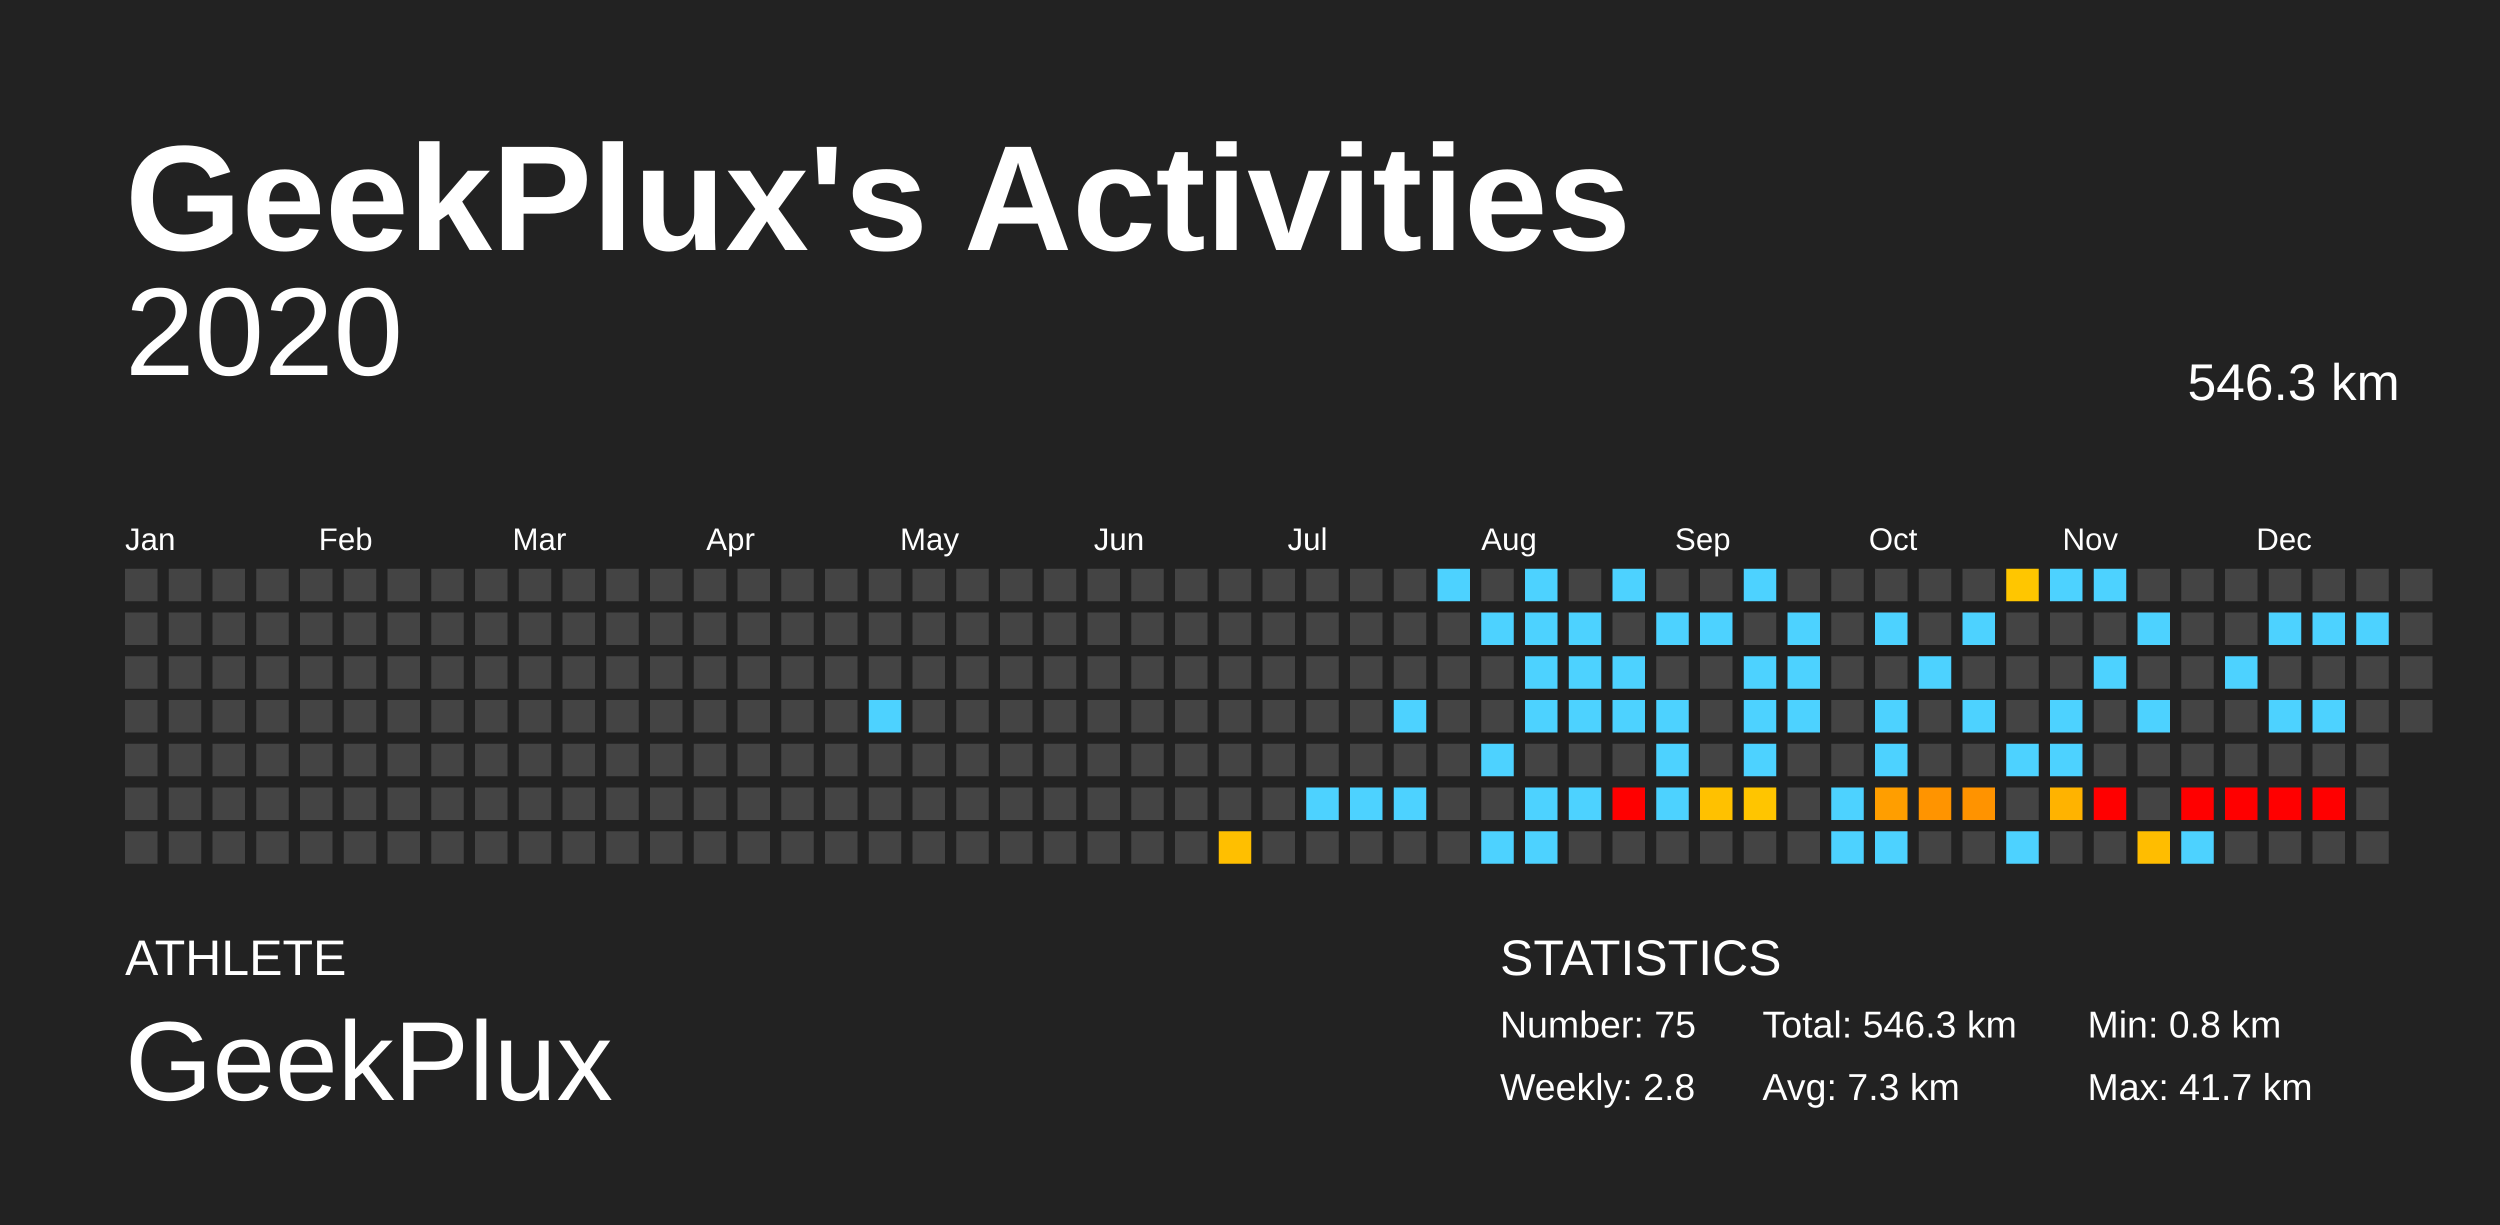
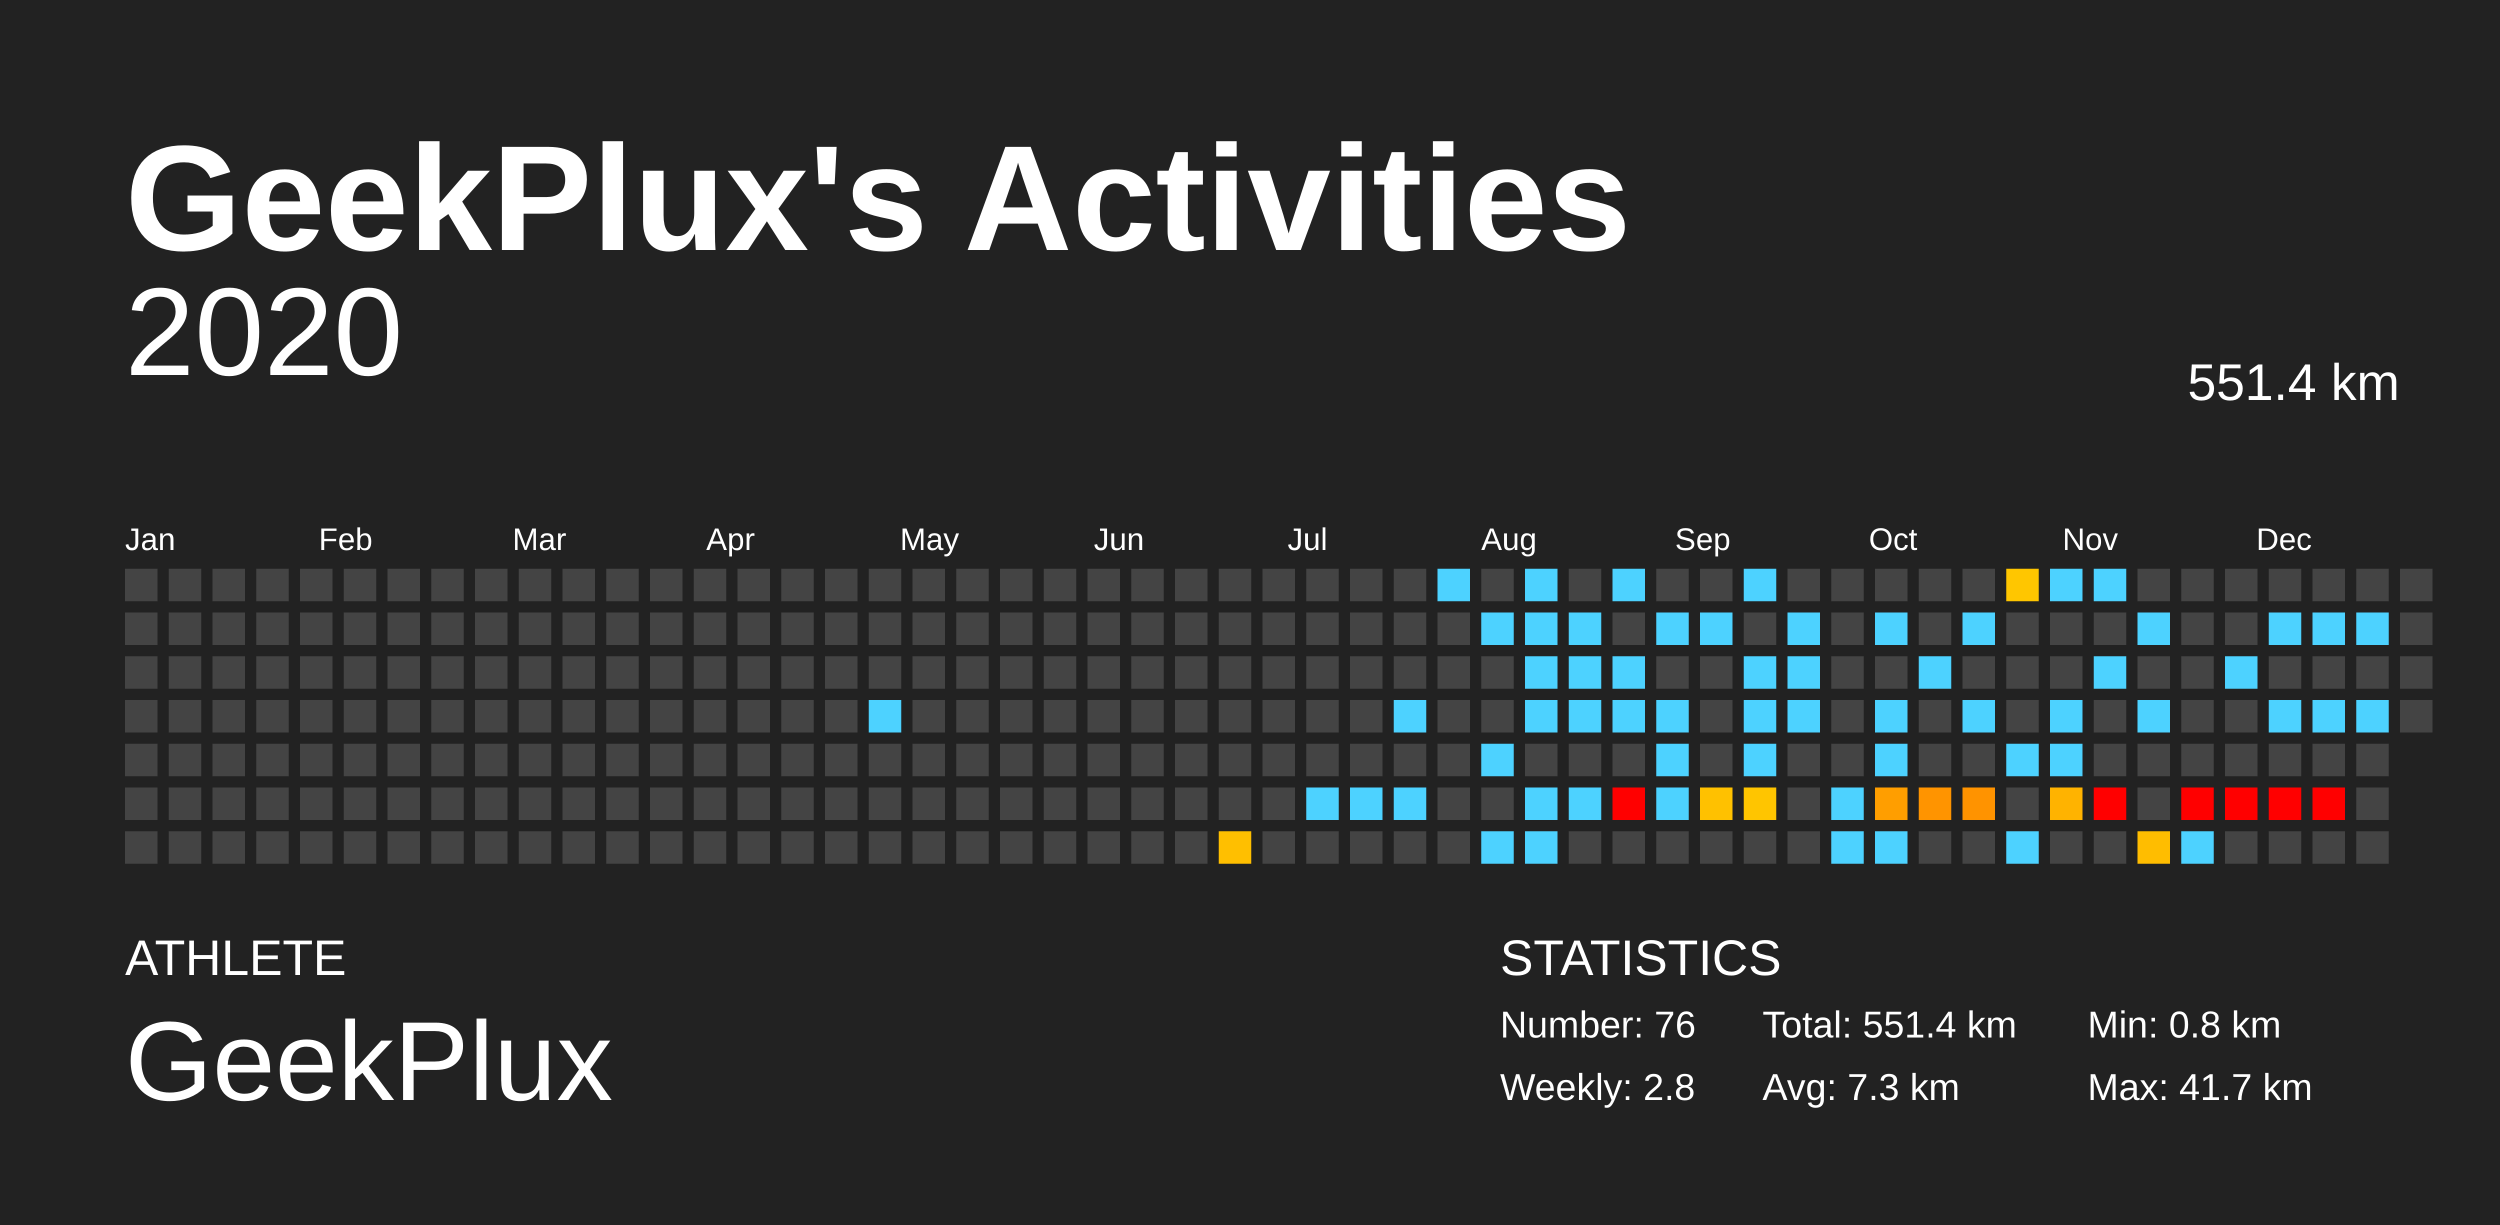
<svg xmlns="http://www.w3.org/2000/svg" baseProfile="full" height="98mm" version="1.1" viewBox="0,0,200,98" width="200mm">
  <defs />
  <rect fill="#222222" height="98" width="200" x="0" y="0" />
  <text fill="#FFFFFF" style="font-size:12px; font-family:Arial; font-weight:bold;" x="10" y="20">GeekPlux's Activities</text>
  <text fill="#FFFFFF" style="font-size:4px; font-family:Arial" x="10" y="78">ATHLETE</text>
  <text fill="#FFFFFF" style="font-size:9px; font-family:Arial" x="10" y="88">GeekPlux</text>
  <text fill="#FFFFFF" style="font-size:4px; font-family:Arial" x="120" y="78">STATISTICS</text>
-   <text fill="#FFFFFF" style="font-size:3px; font-family:Arial" x="120" y="83">Number: 75</text>
+   <text fill="#FFFFFF" style="font-size:3px; font-family:Arial" x="120" y="83">Number: 76</text>
  <text fill="#FFFFFF" style="font-size:3px; font-family:Arial" x="120" y="88">Weekly: 2.8</text>
-   <text fill="#FFFFFF" style="font-size:3px; font-family:Arial" x="141" y="83">Total: 546.3 km</text>
+   <text fill="#FFFFFF" style="font-size:3px; font-family:Arial" x="141" y="83">Total: 551.4 km</text>
  <text fill="#FFFFFF" style="font-size:3px; font-family:Arial" x="141" y="88">Avg: 7.3 km</text>
  <text fill="#FFFFFF" style="font-size:3px; font-family:Arial" x="167" y="83">Min: 0.8 km</text>
  <text fill="#FFFFFF" style="font-size:3px; font-family:Arial" x="167" y="88">Max: 41.7 km</text>
  <text alignment-baseline="hanging" fill="#FFFFFF" style="font-size:10.0px; font-family:Arial;" x="10" y="30">2020</text>
-   <text alignment-baseline="hanging" fill="#FFFFFF" style="font-size:4.125px; font-family:Arial;" x="175" y="32">546.3 km</text>
+   <text alignment-baseline="hanging" fill="#FFFFFF" style="font-size:4.125px; font-family:Arial;" x="175" y="32">551.4 km</text>
  <text fill="#FFFFFF" style="font-size:2.5px; font-family:Arial" x="10.0" y="44">Jan</text>
  <text fill="#FFFFFF" style="font-size:2.5px; font-family:Arial" x="25.5" y="44">Feb</text>
  <text fill="#FFFFFF" style="font-size:2.5px; font-family:Arial" x="41.0" y="44">Mar</text>
  <text fill="#FFFFFF" style="font-size:2.5px; font-family:Arial" x="56.5" y="44">Apr</text>
  <text fill="#FFFFFF" style="font-size:2.5px; font-family:Arial" x="72.0" y="44">May</text>
  <text fill="#FFFFFF" style="font-size:2.5px; font-family:Arial" x="87.5" y="44">Jun</text>
  <text fill="#FFFFFF" style="font-size:2.5px; font-family:Arial" x="103.0" y="44">Jul</text>
  <text fill="#FFFFFF" style="font-size:2.5px; font-family:Arial" x="118.5" y="44">Aug</text>
  <text fill="#FFFFFF" style="font-size:2.5px; font-family:Arial" x="134.0" y="44">Sep</text>
  <text fill="#FFFFFF" style="font-size:2.5px; font-family:Arial" x="149.5" y="44">Oct</text>
  <text fill="#FFFFFF" style="font-size:2.5px; font-family:Arial" x="165.0" y="44">Nov</text>
  <text fill="#FFFFFF" style="font-size:2.5px; font-family:Arial" x="180.5" y="44">Dec</text>
  <rect fill="#444444" height="2.6" width="2.6" x="10.0" y="45.5" />
  <rect fill="#444444" height="2.6" width="2.6" x="10.0" y="49.0" />
  <rect fill="#444444" height="2.6" width="2.6" x="10.0" y="52.5" />
  <rect fill="#444444" height="2.6" width="2.6" x="10.0" y="56.0" />
  <rect fill="#444444" height="2.6" width="2.6" x="10.0" y="59.5" />
  <rect fill="#444444" height="2.6" width="2.6" x="10.0" y="63.0" />
  <rect fill="#444444" height="2.6" width="2.6" x="10.0" y="66.5" />
  <rect fill="#444444" height="2.6" width="2.6" x="13.5" y="45.5" />
  <rect fill="#444444" height="2.6" width="2.6" x="13.5" y="49.0" />
  <rect fill="#444444" height="2.6" width="2.6" x="13.5" y="52.5" />
  <rect fill="#444444" height="2.6" width="2.6" x="13.5" y="56.0" />
  <rect fill="#444444" height="2.6" width="2.6" x="13.5" y="59.5" />
  <rect fill="#444444" height="2.6" width="2.6" x="13.5" y="63.0" />
  <rect fill="#444444" height="2.6" width="2.6" x="13.5" y="66.5" />
  <rect fill="#444444" height="2.6" width="2.6" x="17.0" y="45.5" />
  <rect fill="#444444" height="2.6" width="2.6" x="17.0" y="49.0" />
  <rect fill="#444444" height="2.6" width="2.6" x="17.0" y="52.5" />
  <rect fill="#444444" height="2.6" width="2.6" x="17.0" y="56.0" />
  <rect fill="#444444" height="2.6" width="2.6" x="17.0" y="59.5" />
  <rect fill="#444444" height="2.6" width="2.6" x="17.0" y="63.0" />
  <rect fill="#444444" height="2.6" width="2.6" x="17.0" y="66.5" />
  <rect fill="#444444" height="2.6" width="2.6" x="20.5" y="45.5" />
  <rect fill="#444444" height="2.6" width="2.6" x="20.5" y="49.0" />
  <rect fill="#444444" height="2.6" width="2.6" x="20.5" y="52.5" />
  <rect fill="#444444" height="2.6" width="2.6" x="20.5" y="56.0" />
  <rect fill="#444444" height="2.6" width="2.6" x="20.5" y="59.5" />
  <rect fill="#444444" height="2.6" width="2.6" x="20.5" y="63.0" />
  <rect fill="#444444" height="2.6" width="2.6" x="20.5" y="66.5" />
  <rect fill="#444444" height="2.6" width="2.6" x="24.0" y="45.5" />
  <rect fill="#444444" height="2.6" width="2.6" x="24.0" y="49.0" />
  <rect fill="#444444" height="2.6" width="2.6" x="24.0" y="52.5" />
  <rect fill="#444444" height="2.6" width="2.6" x="24.0" y="56.0" />
  <rect fill="#444444" height="2.6" width="2.6" x="24.0" y="59.5" />
  <rect fill="#444444" height="2.6" width="2.6" x="24.0" y="63.0" />
  <rect fill="#444444" height="2.6" width="2.6" x="24.0" y="66.5" />
  <rect fill="#444444" height="2.6" width="2.6" x="27.5" y="45.5" />
  <rect fill="#444444" height="2.6" width="2.6" x="27.5" y="49.0" />
  <rect fill="#444444" height="2.6" width="2.6" x="27.5" y="52.5" />
  <rect fill="#444444" height="2.6" width="2.6" x="27.5" y="56.0" />
  <rect fill="#444444" height="2.6" width="2.6" x="27.5" y="59.5" />
  <rect fill="#444444" height="2.6" width="2.6" x="27.5" y="63.0" />
  <rect fill="#444444" height="2.6" width="2.6" x="27.5" y="66.5" />
  <rect fill="#444444" height="2.6" width="2.6" x="31.0" y="45.5" />
  <rect fill="#444444" height="2.6" width="2.6" x="31.0" y="49.0" />
  <rect fill="#444444" height="2.6" width="2.6" x="31.0" y="52.5" />
  <rect fill="#444444" height="2.6" width="2.6" x="31.0" y="56.0" />
  <rect fill="#444444" height="2.6" width="2.6" x="31.0" y="59.5" />
  <rect fill="#444444" height="2.6" width="2.6" x="31.0" y="63.0" />
  <rect fill="#444444" height="2.6" width="2.6" x="31.0" y="66.5" />
  <rect fill="#444444" height="2.6" width="2.6" x="34.5" y="45.5" />
  <rect fill="#444444" height="2.6" width="2.6" x="34.5" y="49.0" />
  <rect fill="#444444" height="2.6" width="2.6" x="34.5" y="52.5" />
  <rect fill="#444444" height="2.6" width="2.6" x="34.5" y="56.0" />
  <rect fill="#444444" height="2.6" width="2.6" x="34.5" y="59.5" />
  <rect fill="#444444" height="2.6" width="2.6" x="34.5" y="63.0" />
  <rect fill="#444444" height="2.6" width="2.6" x="34.5" y="66.5" />
  <rect fill="#444444" height="2.6" width="2.6" x="38.0" y="45.5" />
  <rect fill="#444444" height="2.6" width="2.6" x="38.0" y="49.0" />
  <rect fill="#444444" height="2.6" width="2.6" x="38.0" y="52.5" />
  <rect fill="#444444" height="2.6" width="2.6" x="38.0" y="56.0" />
  <rect fill="#444444" height="2.6" width="2.6" x="38.0" y="59.5" />
  <rect fill="#444444" height="2.6" width="2.6" x="38.0" y="63.0" />
  <rect fill="#444444" height="2.6" width="2.6" x="38.0" y="66.5" />
  <rect fill="#444444" height="2.6" width="2.6" x="41.5" y="45.5" />
  <rect fill="#444444" height="2.6" width="2.6" x="41.5" y="49.0" />
  <rect fill="#444444" height="2.6" width="2.6" x="41.5" y="52.5" />
  <rect fill="#444444" height="2.6" width="2.6" x="41.5" y="56.0" />
  <rect fill="#444444" height="2.6" width="2.6" x="41.5" y="59.5" />
  <rect fill="#444444" height="2.6" width="2.6" x="41.5" y="63.0" />
  <rect fill="#444444" height="2.6" width="2.6" x="41.5" y="66.5" />
  <rect fill="#444444" height="2.6" width="2.6" x="45.0" y="45.5" />
  <rect fill="#444444" height="2.6" width="2.6" x="45.0" y="49.0" />
  <rect fill="#444444" height="2.6" width="2.6" x="45.0" y="52.5" />
  <rect fill="#444444" height="2.6" width="2.6" x="45.0" y="56.0" />
  <rect fill="#444444" height="2.6" width="2.6" x="45.0" y="59.5" />
  <rect fill="#444444" height="2.6" width="2.6" x="45.0" y="63.0" />
  <rect fill="#444444" height="2.6" width="2.6" x="45.0" y="66.5" />
  <rect fill="#444444" height="2.6" width="2.6" x="48.5" y="45.5" />
  <rect fill="#444444" height="2.6" width="2.6" x="48.5" y="49.0" />
  <rect fill="#444444" height="2.6" width="2.6" x="48.5" y="52.5" />
  <rect fill="#444444" height="2.6" width="2.6" x="48.5" y="56.0" />
  <rect fill="#444444" height="2.6" width="2.6" x="48.5" y="59.5" />
  <rect fill="#444444" height="2.6" width="2.6" x="48.5" y="63.0" />
  <rect fill="#444444" height="2.6" width="2.6" x="48.5" y="66.5" />
  <rect fill="#444444" height="2.6" width="2.6" x="52.0" y="45.5" />
  <rect fill="#444444" height="2.6" width="2.6" x="52.0" y="49.0" />
  <rect fill="#444444" height="2.6" width="2.6" x="52.0" y="52.5" />
  <rect fill="#444444" height="2.6" width="2.6" x="52.0" y="56.0" />
  <rect fill="#444444" height="2.6" width="2.6" x="52.0" y="59.5" />
  <rect fill="#444444" height="2.6" width="2.6" x="52.0" y="63.0" />
  <rect fill="#444444" height="2.6" width="2.6" x="52.0" y="66.5" />
  <rect fill="#444444" height="2.6" width="2.6" x="55.5" y="45.5" />
  <rect fill="#444444" height="2.6" width="2.6" x="55.5" y="49.0" />
  <rect fill="#444444" height="2.6" width="2.6" x="55.5" y="52.5" />
  <rect fill="#444444" height="2.6" width="2.6" x="55.5" y="56.0" />
  <rect fill="#444444" height="2.6" width="2.6" x="55.5" y="59.5" />
  <rect fill="#444444" height="2.6" width="2.6" x="55.5" y="63.0" />
  <rect fill="#444444" height="2.6" width="2.6" x="55.5" y="66.5" />
  <rect fill="#444444" height="2.6" width="2.6" x="59.0" y="45.5" />
  <rect fill="#444444" height="2.6" width="2.6" x="59.0" y="49.0" />
  <rect fill="#444444" height="2.6" width="2.6" x="59.0" y="52.5" />
  <rect fill="#444444" height="2.6" width="2.6" x="59.0" y="56.0" />
  <rect fill="#444444" height="2.6" width="2.6" x="59.0" y="59.5" />
  <rect fill="#444444" height="2.6" width="2.6" x="59.0" y="63.0" />
  <rect fill="#444444" height="2.6" width="2.6" x="59.0" y="66.5" />
  <rect fill="#444444" height="2.6" width="2.6" x="62.5" y="45.5" />
  <rect fill="#444444" height="2.6" width="2.6" x="62.5" y="49.0" />
  <rect fill="#444444" height="2.6" width="2.6" x="62.5" y="52.5" />
  <rect fill="#444444" height="2.6" width="2.6" x="62.5" y="56.0" />
  <rect fill="#444444" height="2.6" width="2.6" x="62.5" y="59.5" />
  <rect fill="#444444" height="2.6" width="2.6" x="62.5" y="63.0" />
  <rect fill="#444444" height="2.6" width="2.6" x="62.5" y="66.5" />
  <rect fill="#444444" height="2.6" width="2.6" x="66.0" y="45.5" />
  <rect fill="#444444" height="2.6" width="2.6" x="66.0" y="49.0" />
  <rect fill="#444444" height="2.6" width="2.6" x="66.0" y="52.5" />
  <rect fill="#444444" height="2.6" width="2.6" x="66.0" y="56.0" />
  <rect fill="#444444" height="2.6" width="2.6" x="66.0" y="59.5" />
  <rect fill="#444444" height="2.6" width="2.6" x="66.0" y="63.0" />
  <rect fill="#444444" height="2.6" width="2.6" x="66.0" y="66.5" />
  <rect fill="#444444" height="2.6" width="2.6" x="69.5" y="45.5" />
  <rect fill="#444444" height="2.6" width="2.6" x="69.5" y="49.0" />
  <rect fill="#444444" height="2.6" width="2.6" x="69.5" y="52.5" />
  <rect fill="#4dd2ff" height="2.6" width="2.6" x="69.5" y="56.0" />
  <rect fill="#444444" height="2.6" width="2.6" x="69.5" y="59.5" />
  <rect fill="#444444" height="2.6" width="2.6" x="69.5" y="63.0" />
  <rect fill="#444444" height="2.6" width="2.6" x="69.5" y="66.5" />
  <rect fill="#444444" height="2.6" width="2.6" x="73.0" y="45.5" />
  <rect fill="#444444" height="2.6" width="2.6" x="73.0" y="49.0" />
  <rect fill="#444444" height="2.6" width="2.6" x="73.0" y="52.5" />
  <rect fill="#444444" height="2.6" width="2.6" x="73.0" y="56.0" />
  <rect fill="#444444" height="2.6" width="2.6" x="73.0" y="59.5" />
  <rect fill="#444444" height="2.6" width="2.6" x="73.0" y="63.0" />
  <rect fill="#444444" height="2.6" width="2.6" x="73.0" y="66.5" />
  <rect fill="#444444" height="2.6" width="2.6" x="76.5" y="45.5" />
  <rect fill="#444444" height="2.6" width="2.6" x="76.5" y="49.0" />
  <rect fill="#444444" height="2.6" width="2.6" x="76.5" y="52.5" />
  <rect fill="#444444" height="2.6" width="2.6" x="76.5" y="56.0" />
  <rect fill="#444444" height="2.6" width="2.6" x="76.5" y="59.5" />
  <rect fill="#444444" height="2.6" width="2.6" x="76.5" y="63.0" />
  <rect fill="#444444" height="2.6" width="2.6" x="76.5" y="66.5" />
  <rect fill="#444444" height="2.6" width="2.6" x="80.0" y="45.5" />
  <rect fill="#444444" height="2.6" width="2.6" x="80.0" y="49.0" />
  <rect fill="#444444" height="2.6" width="2.6" x="80.0" y="52.5" />
  <rect fill="#444444" height="2.6" width="2.6" x="80.0" y="56.0" />
  <rect fill="#444444" height="2.6" width="2.6" x="80.0" y="59.5" />
  <rect fill="#444444" height="2.6" width="2.6" x="80.0" y="63.0" />
  <rect fill="#444444" height="2.6" width="2.6" x="80.0" y="66.5" />
  <rect fill="#444444" height="2.6" width="2.6" x="83.5" y="45.5" />
  <rect fill="#444444" height="2.6" width="2.6" x="83.5" y="49.0" />
  <rect fill="#444444" height="2.6" width="2.6" x="83.5" y="52.5" />
  <rect fill="#444444" height="2.6" width="2.6" x="83.5" y="56.0" />
  <rect fill="#444444" height="2.6" width="2.6" x="83.5" y="59.5" />
  <rect fill="#444444" height="2.6" width="2.6" x="83.5" y="63.0" />
  <rect fill="#444444" height="2.6" width="2.6" x="83.5" y="66.5" />
  <rect fill="#444444" height="2.6" width="2.6" x="87.0" y="45.5" />
  <rect fill="#444444" height="2.6" width="2.6" x="87.0" y="49.0" />
  <rect fill="#444444" height="2.6" width="2.6" x="87.0" y="52.5" />
  <rect fill="#444444" height="2.6" width="2.6" x="87.0" y="56.0" />
  <rect fill="#444444" height="2.6" width="2.6" x="87.0" y="59.5" />
  <rect fill="#444444" height="2.6" width="2.6" x="87.0" y="63.0" />
  <rect fill="#444444" height="2.6" width="2.6" x="87.0" y="66.5" />
  <rect fill="#444444" height="2.6" width="2.6" x="90.5" y="45.5" />
  <rect fill="#444444" height="2.6" width="2.6" x="90.5" y="49.0" />
  <rect fill="#444444" height="2.6" width="2.6" x="90.5" y="52.5" />
  <rect fill="#444444" height="2.6" width="2.6" x="90.5" y="56.0" />
  <rect fill="#444444" height="2.6" width="2.6" x="90.5" y="59.5" />
  <rect fill="#444444" height="2.6" width="2.6" x="90.5" y="63.0" />
  <rect fill="#444444" height="2.6" width="2.6" x="90.5" y="66.5" />
  <rect fill="#444444" height="2.6" width="2.6" x="94.0" y="45.5" />
  <rect fill="#444444" height="2.6" width="2.6" x="94.0" y="49.0" />
  <rect fill="#444444" height="2.6" width="2.6" x="94.0" y="52.5" />
  <rect fill="#444444" height="2.6" width="2.6" x="94.0" y="56.0" />
  <rect fill="#444444" height="2.6" width="2.6" x="94.0" y="59.5" />
  <rect fill="#444444" height="2.6" width="2.6" x="94.0" y="63.0" />
  <rect fill="#444444" height="2.6" width="2.6" x="94.0" y="66.5" />
  <rect fill="#444444" height="2.6" width="2.6" x="97.5" y="45.5" />
  <rect fill="#444444" height="2.6" width="2.6" x="97.5" y="49.0" />
  <rect fill="#444444" height="2.6" width="2.6" x="97.5" y="52.5" />
  <rect fill="#444444" height="2.6" width="2.6" x="97.5" y="56.0" />
  <rect fill="#444444" height="2.6" width="2.6" x="97.5" y="59.5" />
  <rect fill="#444444" height="2.6" width="2.6" x="97.5" y="63.0" />
  <rect fill="#ffbf00" height="2.6" width="2.6" x="97.5" y="66.5" />
  <rect fill="#444444" height="2.6" width="2.6" x="101.0" y="45.5" />
  <rect fill="#444444" height="2.6" width="2.6" x="101.0" y="49.0" />
  <rect fill="#444444" height="2.6" width="2.6" x="101.0" y="52.5" />
  <rect fill="#444444" height="2.6" width="2.6" x="101.0" y="56.0" />
  <rect fill="#444444" height="2.6" width="2.6" x="101.0" y="59.5" />
  <rect fill="#444444" height="2.6" width="2.6" x="101.0" y="63.0" />
  <rect fill="#444444" height="2.6" width="2.6" x="101.0" y="66.5" />
  <rect fill="#444444" height="2.6" width="2.6" x="104.5" y="45.5" />
  <rect fill="#444444" height="2.6" width="2.6" x="104.5" y="49.0" />
  <rect fill="#444444" height="2.6" width="2.6" x="104.5" y="52.5" />
  <rect fill="#444444" height="2.6" width="2.6" x="104.5" y="56.0" />
  <rect fill="#444444" height="2.6" width="2.6" x="104.5" y="59.5" />
  <rect fill="#4dd2ff" height="2.6" width="2.6" x="104.5" y="63.0" />
  <rect fill="#444444" height="2.6" width="2.6" x="104.5" y="66.5" />
  <rect fill="#444444" height="2.6" width="2.6" x="108.0" y="45.5" />
  <rect fill="#444444" height="2.6" width="2.6" x="108.0" y="49.0" />
  <rect fill="#444444" height="2.6" width="2.6" x="108.0" y="52.5" />
  <rect fill="#444444" height="2.6" width="2.6" x="108.0" y="56.0" />
  <rect fill="#444444" height="2.6" width="2.6" x="108.0" y="59.5" />
  <rect fill="#4dd2ff" height="2.6" width="2.6" x="108.0" y="63.0" />
  <rect fill="#444444" height="2.6" width="2.6" x="108.0" y="66.5" />
  <rect fill="#444444" height="2.6" width="2.6" x="111.5" y="45.5" />
  <rect fill="#444444" height="2.6" width="2.6" x="111.5" y="49.0" />
  <rect fill="#444444" height="2.6" width="2.6" x="111.5" y="52.5" />
  <rect fill="#4dd2ff" height="2.6" width="2.6" x="111.5" y="56.0" />
  <rect fill="#444444" height="2.6" width="2.6" x="111.5" y="59.5" />
  <rect fill="#4dd2ff" height="2.6" width="2.6" x="111.5" y="63.0" />
  <rect fill="#444444" height="2.6" width="2.6" x="111.5" y="66.5" />
  <rect fill="#4dd2ff" height="2.6" width="2.6" x="115.0" y="45.5" />
  <rect fill="#444444" height="2.6" width="2.6" x="115.0" y="49.0" />
  <rect fill="#444444" height="2.6" width="2.6" x="115.0" y="52.5" />
  <rect fill="#444444" height="2.6" width="2.6" x="115.0" y="56.0" />
  <rect fill="#444444" height="2.6" width="2.6" x="115.0" y="59.5" />
  <rect fill="#444444" height="2.6" width="2.6" x="115.0" y="63.0" />
  <rect fill="#444444" height="2.6" width="2.6" x="115.0" y="66.5" />
  <rect fill="#444444" height="2.6" width="2.6" x="118.5" y="45.5" />
  <rect fill="#4dd2ff" height="2.6" width="2.6" x="118.5" y="49.0" />
  <rect fill="#444444" height="2.6" width="2.6" x="118.5" y="52.5" />
  <rect fill="#444444" height="2.6" width="2.6" x="118.5" y="56.0" />
  <rect fill="#4dd2ff" height="2.6" width="2.6" x="118.5" y="59.5" />
  <rect fill="#444444" height="2.6" width="2.6" x="118.5" y="63.0" />
  <rect fill="#4dd2ff" height="2.6" width="2.6" x="118.5" y="66.5" />
  <rect fill="#4dd2ff" height="2.6" width="2.6" x="122.0" y="45.5" />
  <rect fill="#4dd2ff" height="2.6" width="2.6" x="122.0" y="49.0" />
  <rect fill="#4dd2ff" height="2.6" width="2.6" x="122.0" y="52.5" />
  <rect fill="#4dd2ff" height="2.6" width="2.6" x="122.0" y="56.0" />
  <rect fill="#444444" height="2.6" width="2.6" x="122.0" y="59.5" />
  <rect fill="#4dd2ff" height="2.6" width="2.6" x="122.0" y="63.0" />
  <rect fill="#4dd2ff" height="2.6" width="2.6" x="122.0" y="66.5" />
  <rect fill="#444444" height="2.6" width="2.6" x="125.5" y="45.5" />
  <rect fill="#4dd2ff" height="2.6" width="2.6" x="125.5" y="49.0" />
  <rect fill="#4dd2ff" height="2.6" width="2.6" x="125.5" y="52.5" />
  <rect fill="#4dd2ff" height="2.6" width="2.6" x="125.5" y="56.0" />
  <rect fill="#444444" height="2.6" width="2.6" x="125.5" y="59.5" />
  <rect fill="#4dd2ff" height="2.6" width="2.6" x="125.5" y="63.0" />
  <rect fill="#444444" height="2.6" width="2.6" x="125.5" y="66.5" />
  <rect fill="#4dd2ff" height="2.6" width="2.6" x="129.0" y="45.5" />
  <rect fill="#444444" height="2.6" width="2.6" x="129.0" y="49.0" />
  <rect fill="#4dd2ff" height="2.6" width="2.6" x="129.0" y="52.5" />
  <rect fill="#4dd2ff" height="2.6" width="2.6" x="129.0" y="56.0" />
  <rect fill="#444444" height="2.6" width="2.6" x="129.0" y="59.5" />
  <rect fill="red" height="2.6" width="2.6" x="129.0" y="63.0" />
  <rect fill="#444444" height="2.6" width="2.6" x="129.0" y="66.5" />
  <rect fill="#444444" height="2.6" width="2.6" x="132.5" y="45.5" />
  <rect fill="#4dd2ff" height="2.6" width="2.6" x="132.5" y="49.0" />
  <rect fill="#444444" height="2.6" width="2.6" x="132.5" y="52.5" />
  <rect fill="#4dd2ff" height="2.6" width="2.6" x="132.5" y="56.0" />
  <rect fill="#4dd2ff" height="2.6" width="2.6" x="132.5" y="59.5" />
  <rect fill="#4dd2ff" height="2.6" width="2.6" x="132.5" y="63.0" />
  <rect fill="#444444" height="2.6" width="2.6" x="132.5" y="66.5" />
  <rect fill="#444444" height="2.6" width="2.6" x="136.0" y="45.5" />
  <rect fill="#4dd2ff" height="2.6" width="2.6" x="136.0" y="49.0" />
  <rect fill="#444444" height="2.6" width="2.6" x="136.0" y="52.5" />
  <rect fill="#444444" height="2.6" width="2.6" x="136.0" y="56.0" />
  <rect fill="#444444" height="2.6" width="2.6" x="136.0" y="59.5" />
  <rect fill="#ffc100" height="2.6" width="2.6" x="136.0" y="63.0" />
  <rect fill="#444444" height="2.6" width="2.6" x="136.0" y="66.5" />
  <rect fill="#4dd2ff" height="2.6" width="2.6" x="139.5" y="45.5" />
  <rect fill="#444444" height="2.6" width="2.6" x="139.5" y="49.0" />
  <rect fill="#4dd2ff" height="2.6" width="2.6" x="139.5" y="52.5" />
  <rect fill="#4dd2ff" height="2.6" width="2.6" x="139.5" y="56.0" />
  <rect fill="#4dd2ff" height="2.6" width="2.6" x="139.5" y="59.5" />
  <rect fill="#ffc500" height="2.6" width="2.6" x="139.5" y="63.0" />
  <rect fill="#444444" height="2.6" width="2.6" x="139.5" y="66.5" />
  <rect fill="#444444" height="2.6" width="2.6" x="143.0" y="45.5" />
  <rect fill="#4dd2ff" height="2.6" width="2.6" x="143.0" y="49.0" />
  <rect fill="#4dd2ff" height="2.6" width="2.6" x="143.0" y="52.5" />
  <rect fill="#4dd2ff" height="2.6" width="2.6" x="143.0" y="56.0" />
  <rect fill="#444444" height="2.6" width="2.6" x="143.0" y="59.5" />
  <rect fill="#444444" height="2.6" width="2.6" x="143.0" y="63.0" />
  <rect fill="#444444" height="2.6" width="2.6" x="143.0" y="66.5" />
  <rect fill="#444444" height="2.6" width="2.6" x="146.5" y="45.5" />
  <rect fill="#444444" height="2.6" width="2.6" x="146.5" y="49.0" />
  <rect fill="#444444" height="2.6" width="2.6" x="146.5" y="52.5" />
  <rect fill="#444444" height="2.6" width="2.6" x="146.5" y="56.0" />
  <rect fill="#444444" height="2.6" width="2.6" x="146.5" y="59.5" />
  <rect fill="#4dd2ff" height="2.6" width="2.6" x="146.5" y="63.0" />
  <rect fill="#4dd2ff" height="2.6" width="2.6" x="146.5" y="66.5" />
  <rect fill="#444444" height="2.6" width="2.6" x="150.0" y="45.5" />
  <rect fill="#4dd2ff" height="2.6" width="2.6" x="150.0" y="49.0" />
  <rect fill="#444444" height="2.6" width="2.6" x="150.0" y="52.5" />
  <rect fill="#4dd2ff" height="2.6" width="2.6" x="150.0" y="56.0" />
  <rect fill="#4dd2ff" height="2.6" width="2.6" x="150.0" y="59.5" />
  <rect fill="#ff9e00" height="2.6" width="2.6" x="150.0" y="63.0" />
  <rect fill="#4dd2ff" height="2.6" width="2.6" x="150.0" y="66.5" />
  <rect fill="#444444" height="2.6" width="2.6" x="153.5" y="45.5" />
  <rect fill="#444444" height="2.6" width="2.6" x="153.5" y="49.0" />
  <rect fill="#4dd2ff" height="2.6" width="2.6" x="153.5" y="52.5" />
  <rect fill="#444444" height="2.6" width="2.6" x="153.5" y="56.0" />
  <rect fill="#444444" height="2.6" width="2.6" x="153.5" y="59.5" />
  <rect fill="#ff9400" height="2.6" width="2.6" x="153.5" y="63.0" />
  <rect fill="#444444" height="2.6" width="2.6" x="153.5" y="66.5" />
  <rect fill="#444444" height="2.6" width="2.6" x="157.0" y="45.5" />
  <rect fill="#4dd2ff" height="2.6" width="2.6" x="157.0" y="49.0" />
  <rect fill="#444444" height="2.6" width="2.6" x="157.0" y="52.5" />
  <rect fill="#4dd2ff" height="2.6" width="2.6" x="157.0" y="56.0" />
  <rect fill="#444444" height="2.6" width="2.6" x="157.0" y="59.5" />
  <rect fill="#ff9300" height="2.6" width="2.6" x="157.0" y="63.0" />
  <rect fill="#444444" height="2.6" width="2.6" x="157.0" y="66.5" />
  <rect fill="#ffc600" height="2.6" width="2.6" x="160.5" y="45.5" />
  <rect fill="#444444" height="2.6" width="2.6" x="160.5" y="49.0" />
  <rect fill="#444444" height="2.6" width="2.6" x="160.5" y="52.5" />
  <rect fill="#444444" height="2.6" width="2.6" x="160.5" y="56.0" />
  <rect fill="#4dd2ff" height="2.6" width="2.6" x="160.5" y="59.5" />
  <rect fill="#444444" height="2.6" width="2.6" x="160.5" y="63.0" />
  <rect fill="#4dd2ff" height="2.6" width="2.6" x="160.5" y="66.5" />
  <rect fill="#4dd2ff" height="2.6" width="2.6" x="164.0" y="45.5" />
  <rect fill="#444444" height="2.6" width="2.6" x="164.0" y="49.0" />
  <rect fill="#444444" height="2.6" width="2.6" x="164.0" y="52.5" />
  <rect fill="#4dd2ff" height="2.6" width="2.6" x="164.0" y="56.0" />
  <rect fill="#4dd2ff" height="2.6" width="2.6" x="164.0" y="59.5" />
  <rect fill="#ffb300" height="2.6" width="2.6" x="164.0" y="63.0" />
  <rect fill="#444444" height="2.6" width="2.6" x="164.0" y="66.5" />
  <rect fill="#4dd2ff" height="2.6" width="2.6" x="167.5" y="45.5" />
  <rect fill="#444444" height="2.6" width="2.6" x="167.5" y="49.0" />
  <rect fill="#4dd2ff" height="2.6" width="2.6" x="167.5" y="52.5" />
  <rect fill="#444444" height="2.6" width="2.6" x="167.5" y="56.0" />
  <rect fill="#444444" height="2.6" width="2.6" x="167.5" y="59.5" />
  <rect fill="red" height="2.6" width="2.6" x="167.5" y="63.0" />
  <rect fill="#444444" height="2.6" width="2.6" x="167.5" y="66.5" />
  <rect fill="#444444" height="2.6" width="2.6" x="171.0" y="45.5" />
  <rect fill="#4dd2ff" height="2.6" width="2.6" x="171.0" y="49.0" />
  <rect fill="#444444" height="2.6" width="2.6" x="171.0" y="52.5" />
  <rect fill="#4dd2ff" height="2.6" width="2.6" x="171.0" y="56.0" />
  <rect fill="#444444" height="2.6" width="2.6" x="171.0" y="59.5" />
  <rect fill="#444444" height="2.6" width="2.6" x="171.0" y="63.0" />
  <rect fill="#ffbd00" height="2.6" width="2.6" x="171.0" y="66.5" />
  <rect fill="#444444" height="2.6" width="2.6" x="174.5" y="45.5" />
  <rect fill="#444444" height="2.6" width="2.6" x="174.5" y="49.0" />
  <rect fill="#444444" height="2.6" width="2.6" x="174.5" y="52.5" />
  <rect fill="#444444" height="2.6" width="2.6" x="174.5" y="56.0" />
  <rect fill="#444444" height="2.6" width="2.6" x="174.5" y="59.5" />
  <rect fill="red" height="2.6" width="2.6" x="174.5" y="63.0" />
  <rect fill="#4dd2ff" height="2.6" width="2.6" x="174.5" y="66.5" />
  <rect fill="#444444" height="2.6" width="2.6" x="178.0" y="45.5" />
  <rect fill="#444444" height="2.6" width="2.6" x="178.0" y="49.0" />
  <rect fill="#4dd2ff" height="2.6" width="2.6" x="178.0" y="52.5" />
  <rect fill="#444444" height="2.6" width="2.6" x="178.0" y="56.0" />
  <rect fill="#444444" height="2.6" width="2.6" x="178.0" y="59.5" />
  <rect fill="red" height="2.6" width="2.6" x="178.0" y="63.0" />
  <rect fill="#444444" height="2.6" width="2.6" x="178.0" y="66.5" />
  <rect fill="#444444" height="2.6" width="2.6" x="181.5" y="45.5" />
  <rect fill="#4dd2ff" height="2.6" width="2.6" x="181.5" y="49.0" />
  <rect fill="#444444" height="2.6" width="2.6" x="181.5" y="52.5" />
  <rect fill="#4dd2ff" height="2.6" width="2.6" x="181.5" y="56.0" />
  <rect fill="#444444" height="2.6" width="2.6" x="181.5" y="59.5" />
  <rect fill="red" height="2.6" width="2.6" x="181.5" y="63.0" />
  <rect fill="#444444" height="2.6" width="2.6" x="181.5" y="66.5" />
  <rect fill="#444444" height="2.6" width="2.6" x="185.0" y="45.5" />
  <rect fill="#4dd2ff" height="2.6" width="2.6" x="185.0" y="49.0" />
  <rect fill="#444444" height="2.6" width="2.6" x="185.0" y="52.5" />
  <rect fill="#4dd2ff" height="2.6" width="2.6" x="185.0" y="56.0" />
  <rect fill="#444444" height="2.6" width="2.6" x="185.0" y="59.5" />
  <rect fill="red" height="2.6" width="2.6" x="185.0" y="63.0" />
  <rect fill="#444444" height="2.6" width="2.6" x="185.0" y="66.5" />
  <rect fill="#444444" height="2.6" width="2.6" x="188.5" y="45.5" />
  <rect fill="#4dd2ff" height="2.6" width="2.6" x="188.5" y="49.0" />
  <rect fill="#444444" height="2.6" width="2.6" x="188.5" y="52.5" />
-   <rect fill="#444444" height="2.6" width="2.6" x="188.5" y="56.0" />
+   <rect fill="#4dd2ff" height="2.6" width="2.6" x="188.5" y="56.0" />
  <rect fill="#444444" height="2.6" width="2.6" x="188.5" y="59.5" />
  <rect fill="#444444" height="2.6" width="2.6" x="188.5" y="63.0" />
  <rect fill="#444444" height="2.6" width="2.6" x="188.5" y="66.5" />
  <rect fill="#444444" height="2.6" width="2.6" x="192.0" y="45.5" />
  <rect fill="#444444" height="2.6" width="2.6" x="192.0" y="49.0" />
  <rect fill="#444444" height="2.6" width="2.6" x="192.0" y="52.5" />
  <rect fill="#444444" height="2.6" width="2.6" x="192.0" y="56.0" />
</svg>
